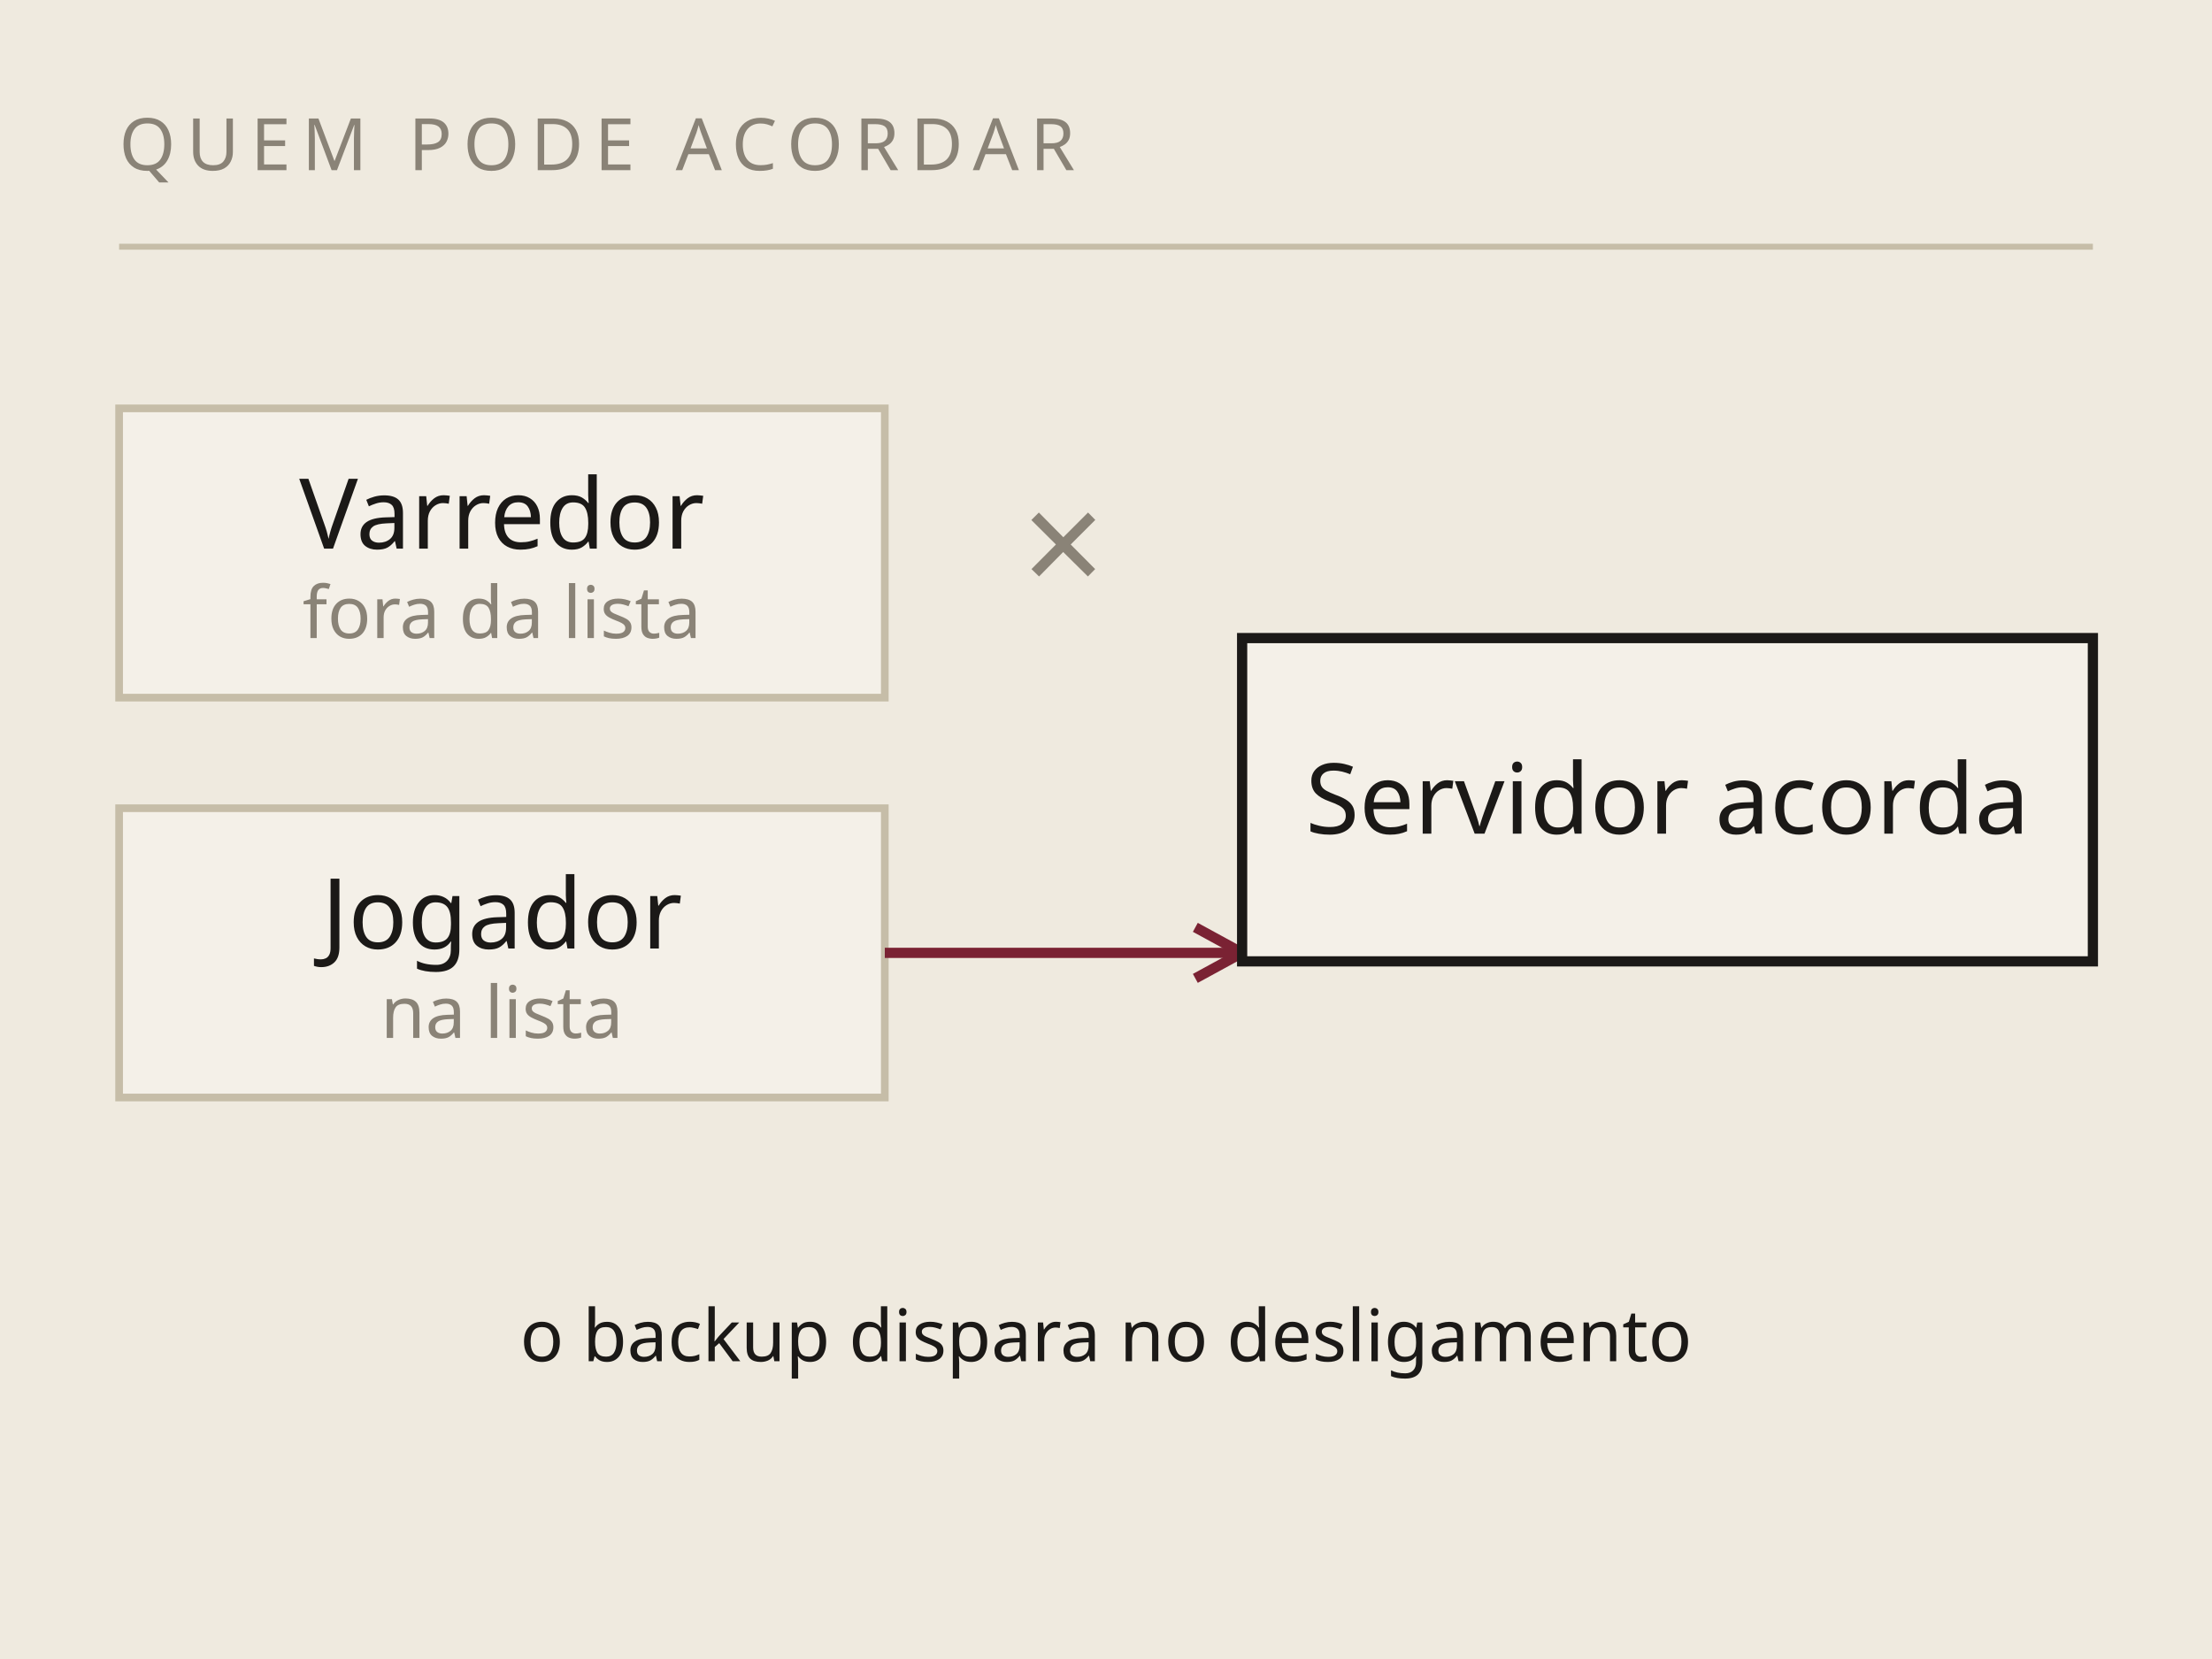
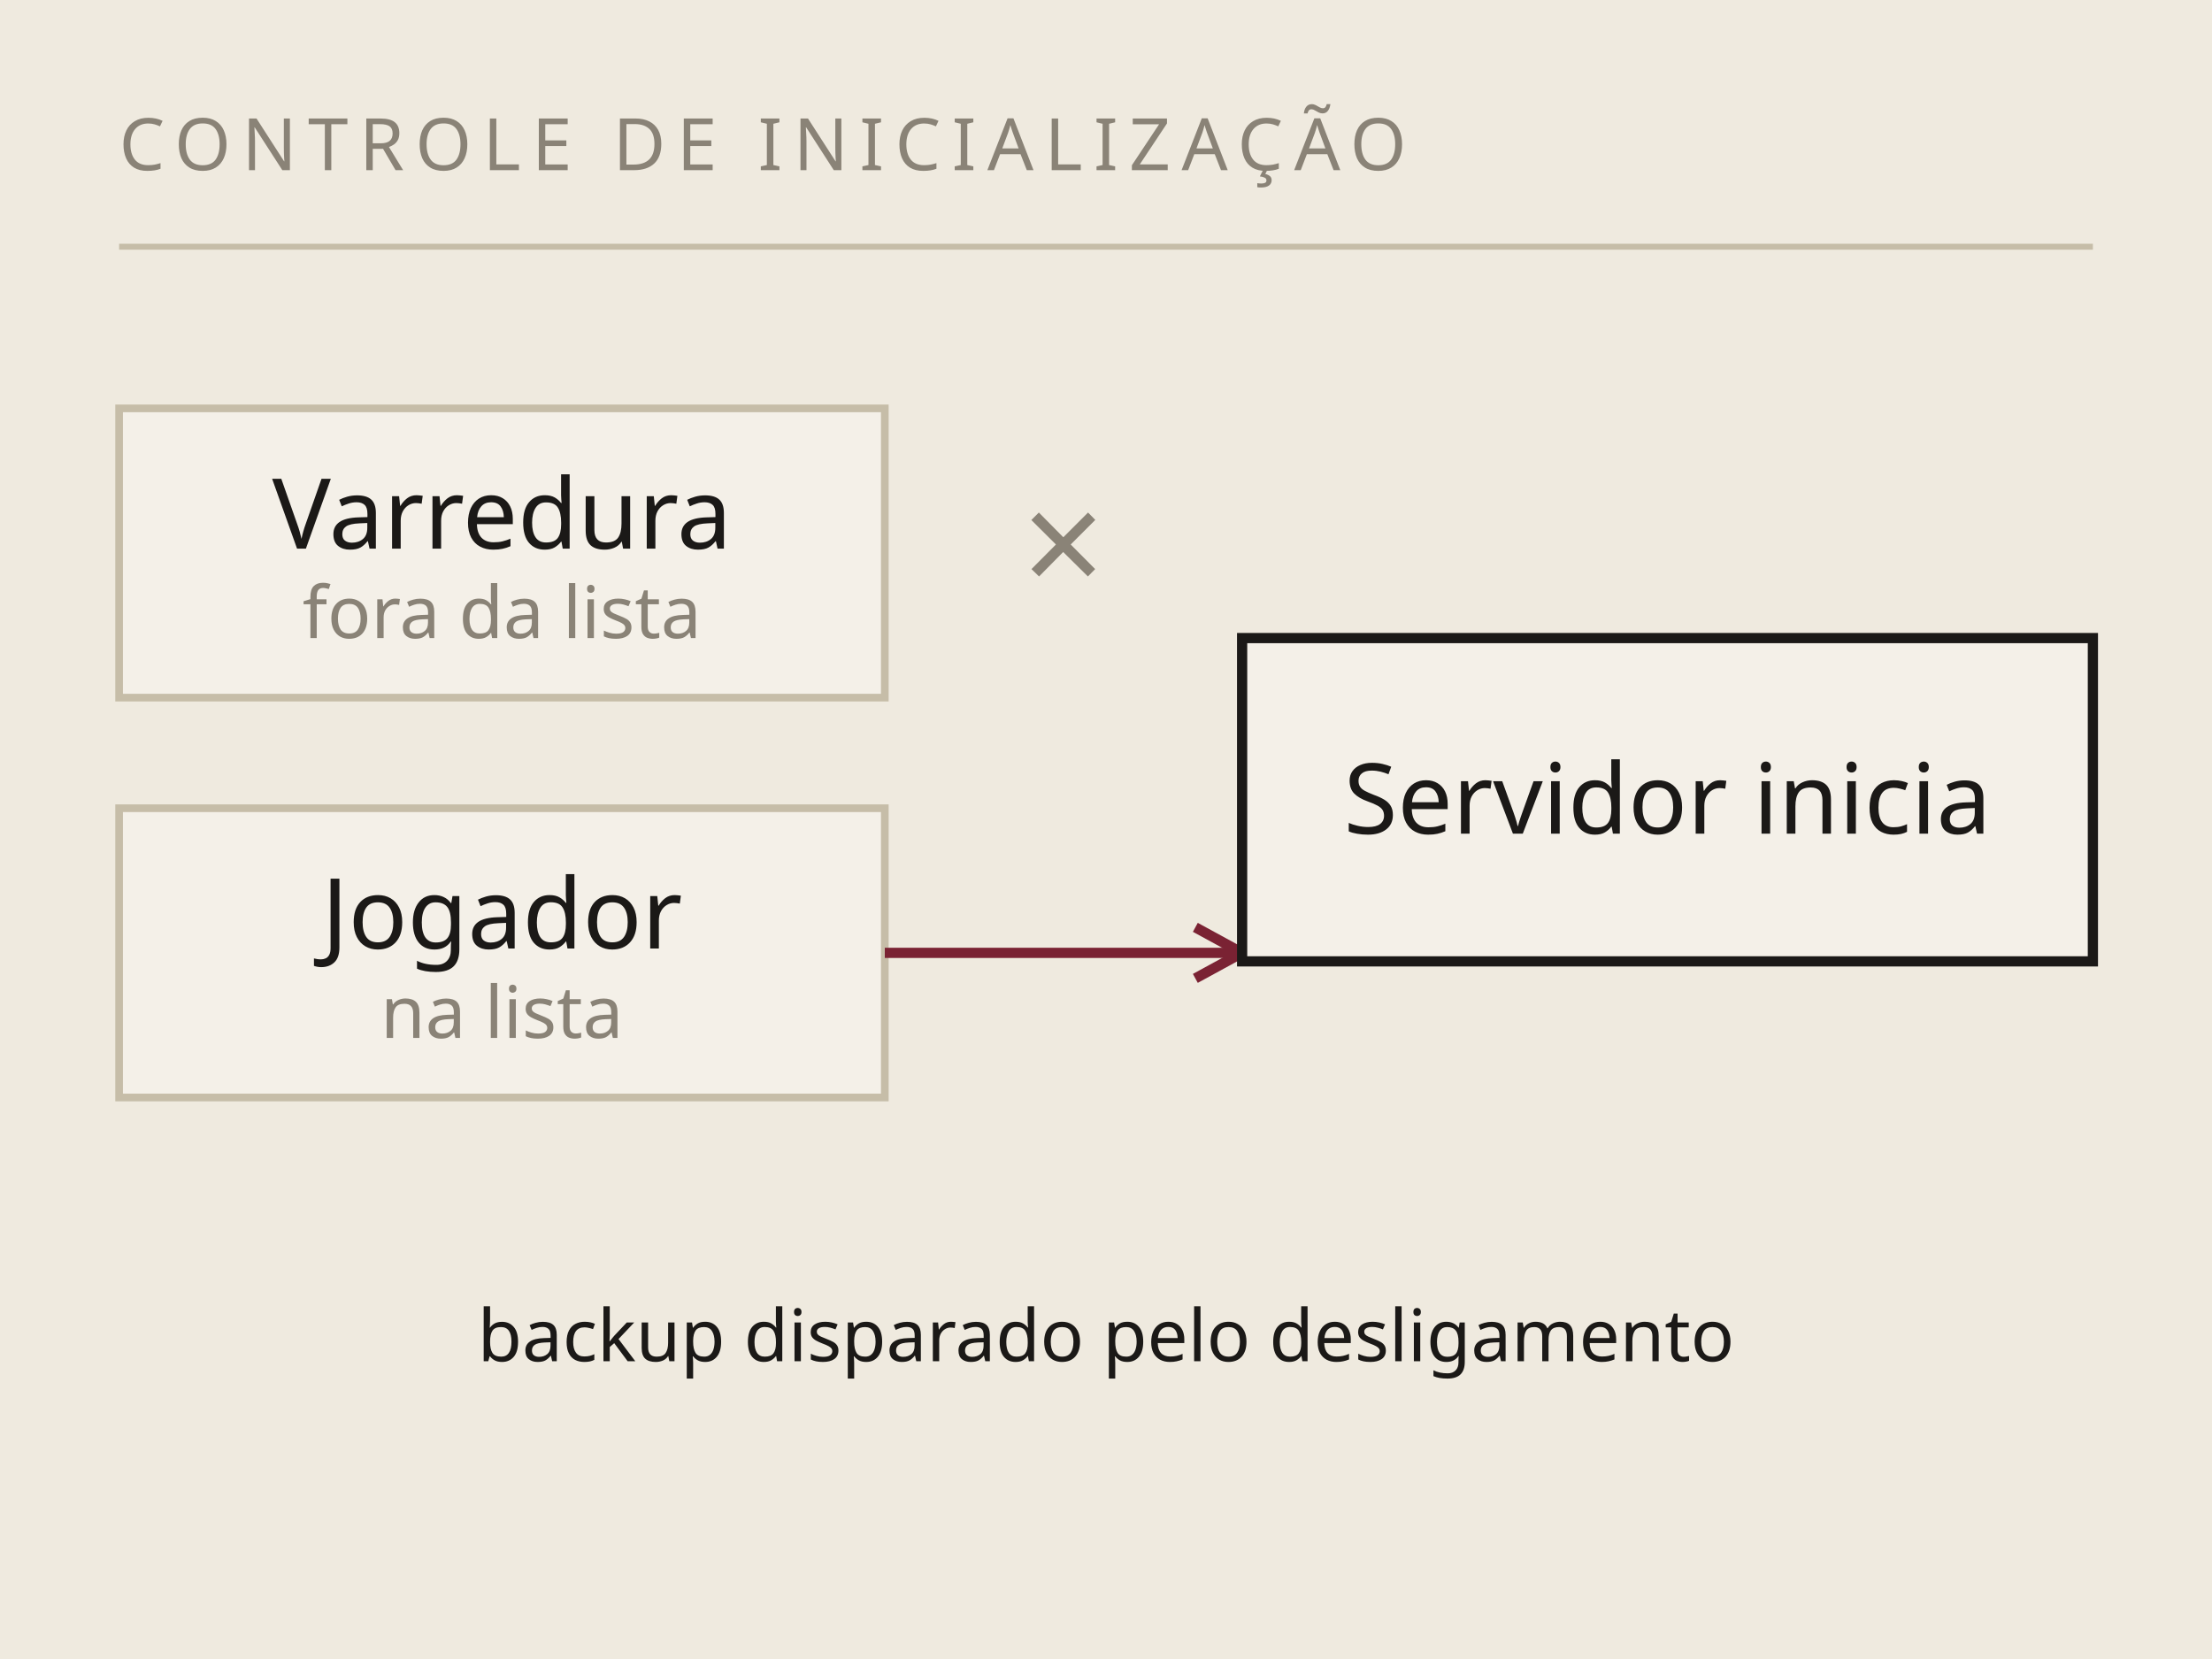
- <svg xmlns="http://www.w3.org/2000/svg" viewBox="0 0 520 390" role="img" aria-label="quem pode acordar">
+ <svg xmlns="http://www.w3.org/2000/svg" viewBox="0 0 520 390" role="img" aria-label="controle de inicialização">
  <rect width="520" height="390" fill="#EFEADF" />
-   <text x="28" y="40" font-family="Optima,'Gill Sans MT','Gill Sans',Candara,sans-serif" font-size="17" letter-spacing="2.6" fill="#8A8377">QUEM PODE ACORDAR</text>
+   <text x="28" y="40" font-family="Optima,'Gill Sans MT','Gill Sans',Candara,sans-serif" font-size="17" letter-spacing="2.6" fill="#8A8377">CONTROLE DE INICIALIZAÇÃO</text>
  <line x1="28" y1="58" x2="492" y2="58" stroke="#C6BDA8" stroke-width="1.4" />
  <rect x="28" y="96" width="180" height="68" fill="#F4F0E8" stroke="#C6BDA8" stroke-width="1.8" />
  <text x="118.0" y="130.0" text-anchor="middle" dominant-baseline="middle" font-family="Optima,'Gill Sans MT','Gill Sans',Candara,sans-serif" font-size="23" fill="#1B1917">
-     <tspan x="118.0" dy="-9.0">Varredor</tspan>
+     <tspan x="118.0" dy="-9.0">Varredura</tspan>
  </text>
  <text x="118.0" y="150" text-anchor="middle" font-family="Optima,'Gill Sans MT','Gill Sans',Candara,sans-serif" font-size="17" fill="#8A8377">fora da lista</text>
  <rect x="28" y="190" width="180" height="68" fill="#F4F0E8" stroke="#C6BDA8" stroke-width="1.8" />
  <text x="118.0" y="224.0" text-anchor="middle" dominant-baseline="middle" font-family="Optima,'Gill Sans MT','Gill Sans',Candara,sans-serif" font-size="23" fill="#1B1917">
    <tspan x="118.0" dy="-9.0">Jogador</tspan>
  </text>
  <text x="118.0" y="244" text-anchor="middle" font-family="Optima,'Gill Sans MT','Gill Sans',Candara,sans-serif" font-size="17" fill="#8A8377">na lista</text>
  <line x1="208" y1="224" x2="292" y2="224" stroke="#7A2233" stroke-width="2.4" />
  <path d="M281,218 L292,224 L281,230" fill="none" stroke="#7A2233" stroke-width="2.4" />
  <rect x="292" y="150" width="200" height="76" fill="#F4F0E8" stroke="#1B1917" stroke-width="2.4" />
  <text x="392.0" y="188.0" text-anchor="middle" dominant-baseline="middle" font-family="Optima,'Gill Sans MT','Gill Sans',Candara,sans-serif" font-size="23" fill="#1B1917">
-     <tspan x="392.0" dy="0.0">Servidor acorda</tspan>
+     <tspan x="392.0" dy="0.0">Servidor inicia</tspan>
  </text>
  <text x="250" y="140" text-anchor="middle" font-family="Optima,'Gill Sans MT','Gill Sans',Candara,sans-serif" font-size="34" fill="#8A8377">×</text>
-   <text x="260.0" y="320" text-anchor="middle" font-family="Optima,'Gill Sans MT','Gill Sans',Candara,sans-serif" font-size="17" fill="#1B1917">o backup dispara no desligamento</text>
+   <text x="260.0" y="320" text-anchor="middle" font-family="Optima,'Gill Sans MT','Gill Sans',Candara,sans-serif" font-size="17" fill="#1B1917">backup disparado pelo desligamento</text>
</svg>
